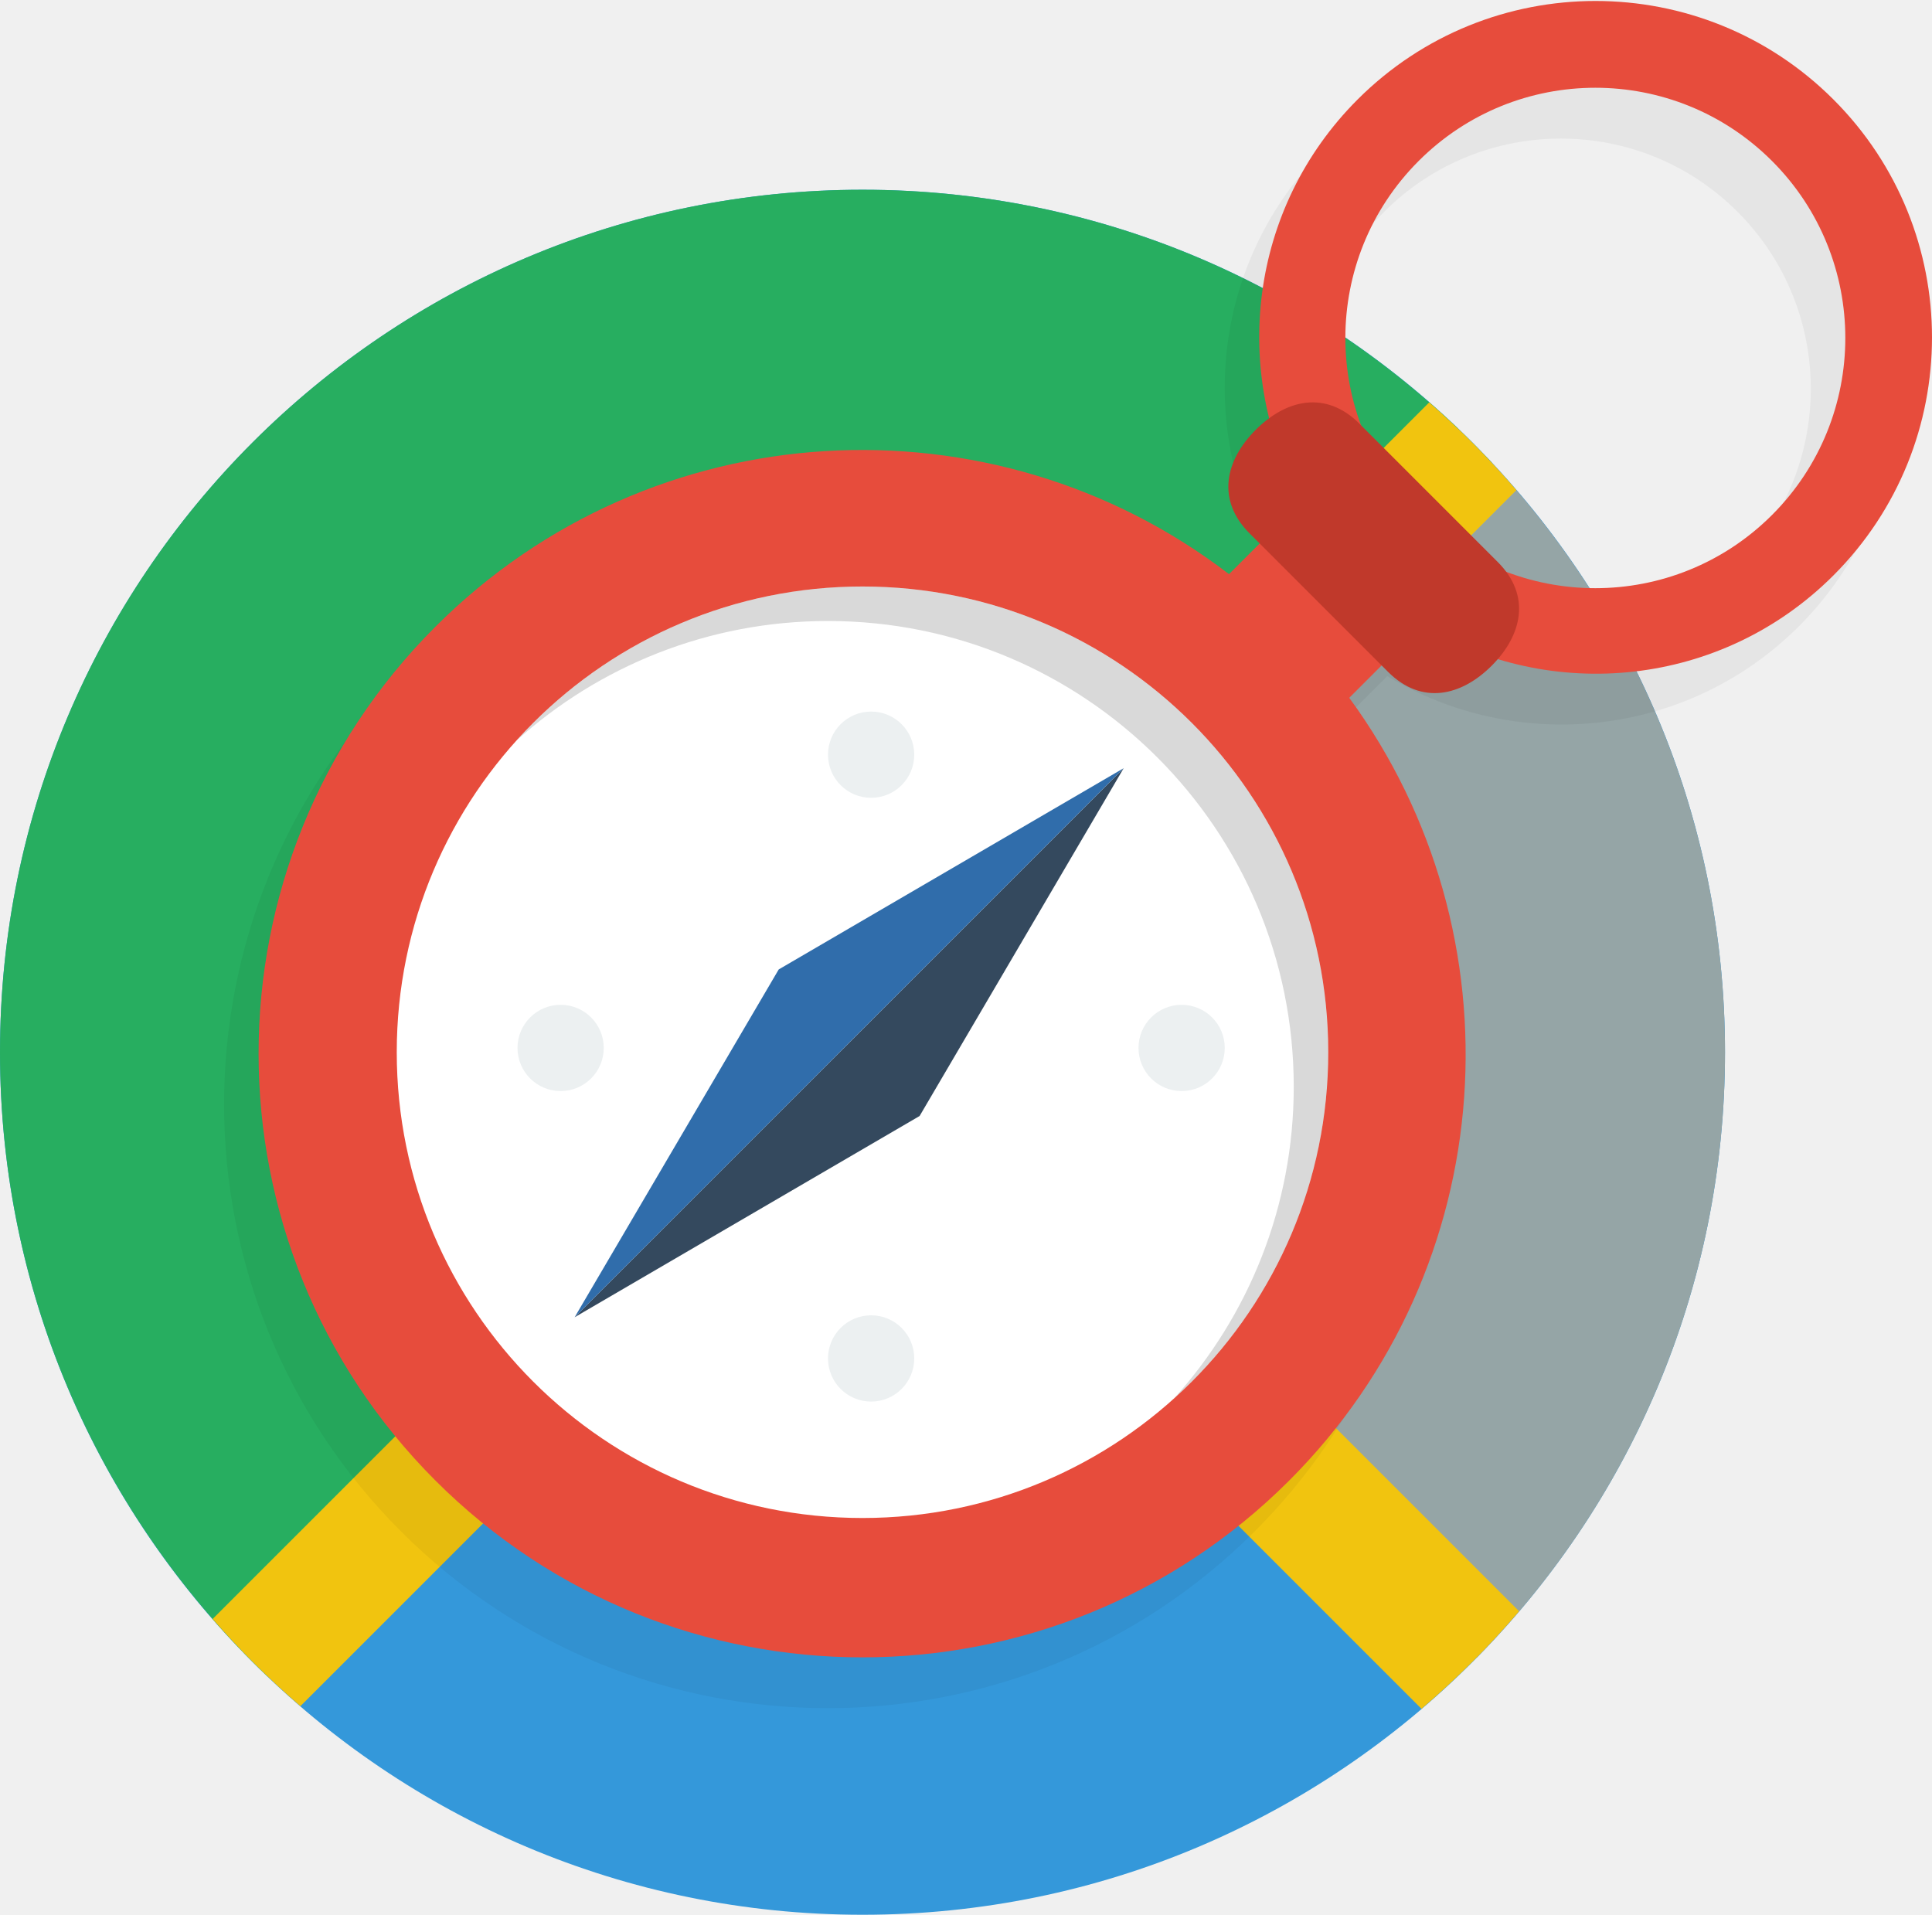
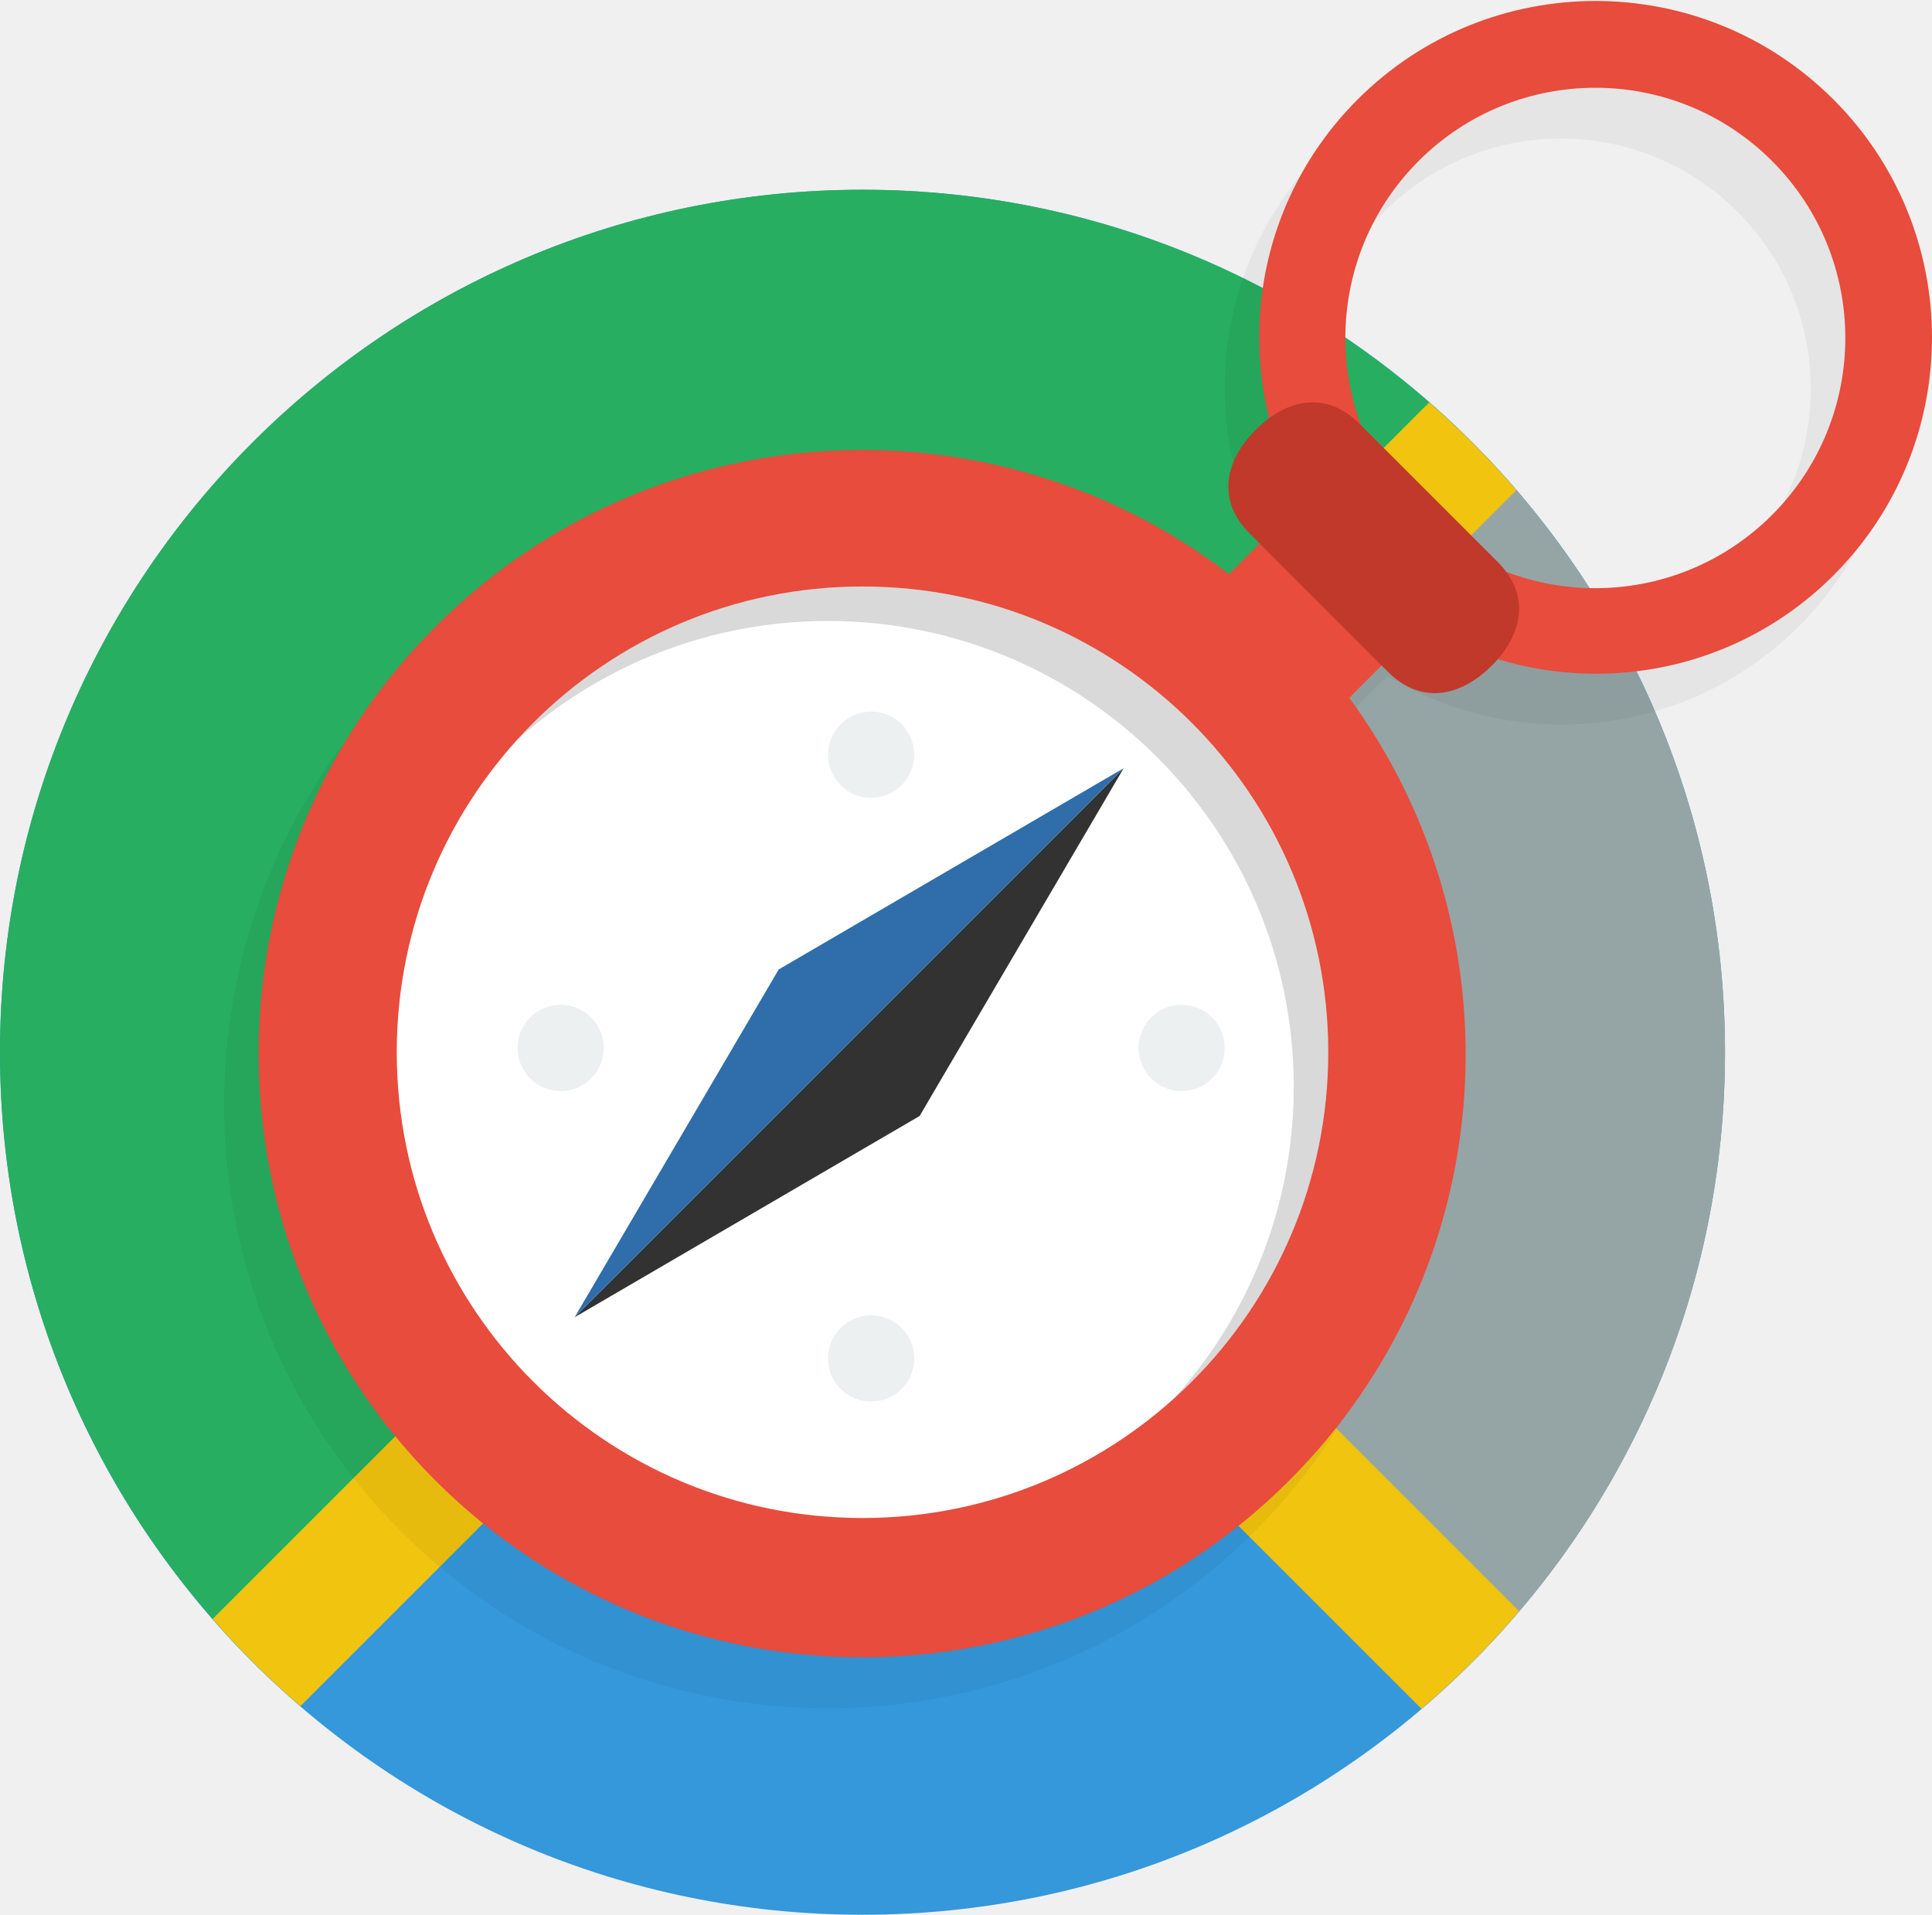
<svg xmlns="http://www.w3.org/2000/svg" width="112" height="111">
  <circle fill="#3498DA" cx="50" cy="61" r="50" />
  <path fill-rule="evenodd" clip-rule="evenodd" fill="#27AE60" d="M15.511 97.184c-9.55-9.108-15.511-21.945-15.511-36.182 0-27.615 22.386-50.002 50.001-50.002 14.395 0 27.359 6.091 36.482 15.826l-70.972 70.358z" />
  <path fill-rule="evenodd" clip-rule="evenodd" fill="#95A5A6" d="M84.489 24.816c9.55 9.108 15.511 21.945 15.511 36.182 0 13.668-5.484 26.055-14.372 35.08-14.109-14.109-9.155-9.144-36.401-36.304l35.262-34.958z" />
  <path fill="#F1C40F" d="M88.062 93.404l-32.574-32.572 32.418-32.417c-1.562-1.814-3.25-3.515-5.053-5.088l-70.527 70.527c1.574 1.803 3.274 3.491 5.089 5.053l32.417-32.417 32.573 32.572c2.033-1.733 3.925-3.624 5.657-5.658z" />
  <path opacity=".05" fill-rule="evenodd" clip-rule="evenodd" d="M104.287 36.302c-6.477 6.476-16.362 7.425-23.864 2.892l-4.205 4.205c10.024 13.692 8.892 33.002-3.48 45.374-13.668 13.668-35.829 13.668-49.497 0s-13.668-35.829 0-49.497c12.559-12.56 32.283-13.569 46.006-3.048l4.223-4.223c-4.146-7.426-3.082-16.979 3.23-23.292 7.618-7.617 19.969-7.617 27.588 0 7.616 7.618 7.616 19.97-.001 27.589zm-3.557-24.021c-5.659-5.665-14.835-5.665-20.494 0-5.659 5.664-5.659 14.849 0 20.514 5.659 5.664 14.835 5.664 20.494 0 5.66-5.665 5.66-14.85 0-20.514z" />
  <path fill-rule="evenodd" clip-rule="evenodd" fill="#E74C3C" d="M106.287 33.356c-6.477 6.476-16.362 7.425-23.864 2.892l-4.205 4.206c10.024 13.692 8.892 33.001-3.48 45.374-13.668 13.668-35.829 13.668-49.497 0s-13.668-35.829 0-49.497c12.559-12.56 32.283-13.569 46.006-3.048l4.223-4.222c-4.146-7.426-3.082-16.98 3.23-23.292 7.618-7.617 19.969-7.617 27.588 0 7.616 7.617 7.616 19.969-.001 27.587zm-3.557-24.02c-5.659-5.665-14.835-5.665-20.494 0-5.659 5.664-5.659 14.849 0 20.514 5.659 5.664 14.835 5.664 20.494 0 5.66-5.665 5.66-14.85 0-20.514z" />
  <circle fill-rule="evenodd" clip-rule="evenodd" fill="#fff" cx="50" cy="61" r="27" />
  <circle fill-rule="evenodd" clip-rule="evenodd" fill="#ECF0F1" cx="50.5" cy="43.75" r="2.5" />
  <circle fill-rule="evenodd" clip-rule="evenodd" fill="#ECF0F1" cx="50.5" cy="78.75" r="2.5" />
  <circle fill-rule="evenodd" clip-rule="evenodd" fill="#ECF0F1" cx="32.5" cy="60.75" r="2.5" />
  <circle fill-rule="evenodd" clip-rule="evenodd" fill="#ECF0F1" cx="68.5" cy="60.75" r="2.5" />
  <path opacity=".15" fill-rule="evenodd" clip-rule="evenodd" d="M50 34c-7.965 0-15.122 3.45-20.064 8.936 4.784-4.311 11.117-6.936 18.064-6.936 14.912 0 27 12.088 27 27 0 6.947-2.625 13.279-6.936 18.064 5.486-4.942 8.936-12.099 8.936-20.064 0-14.912-12.088-27-27-27z" />
-   <path fill="#34495E" d="M65.141 44.533l-11.831 20.163-19.998 11.666 31.829-31.829z" />
+   <path fill="#323232" d="M65.141 44.533l-11.831 20.163-19.998 11.666 31.829-31.829z" />
  <path fill="#306DAB" d="M33.312 76.362l11.831-20.163 19.998-11.667-31.829 31.83z" />
  <path fill-rule="evenodd" clip-rule="evenodd" fill="#C0392B" d="M78.807 24.561l8.021 8.021c1.952 1.954 1.403 4.252-.354 6.01s-4.058 2.307-6.01.354l-8.021-8.021c-1.953-1.952-1.404-4.253.354-6.01 1.758-1.758 4.057-2.307 6.01-.354z" />
</svg>
